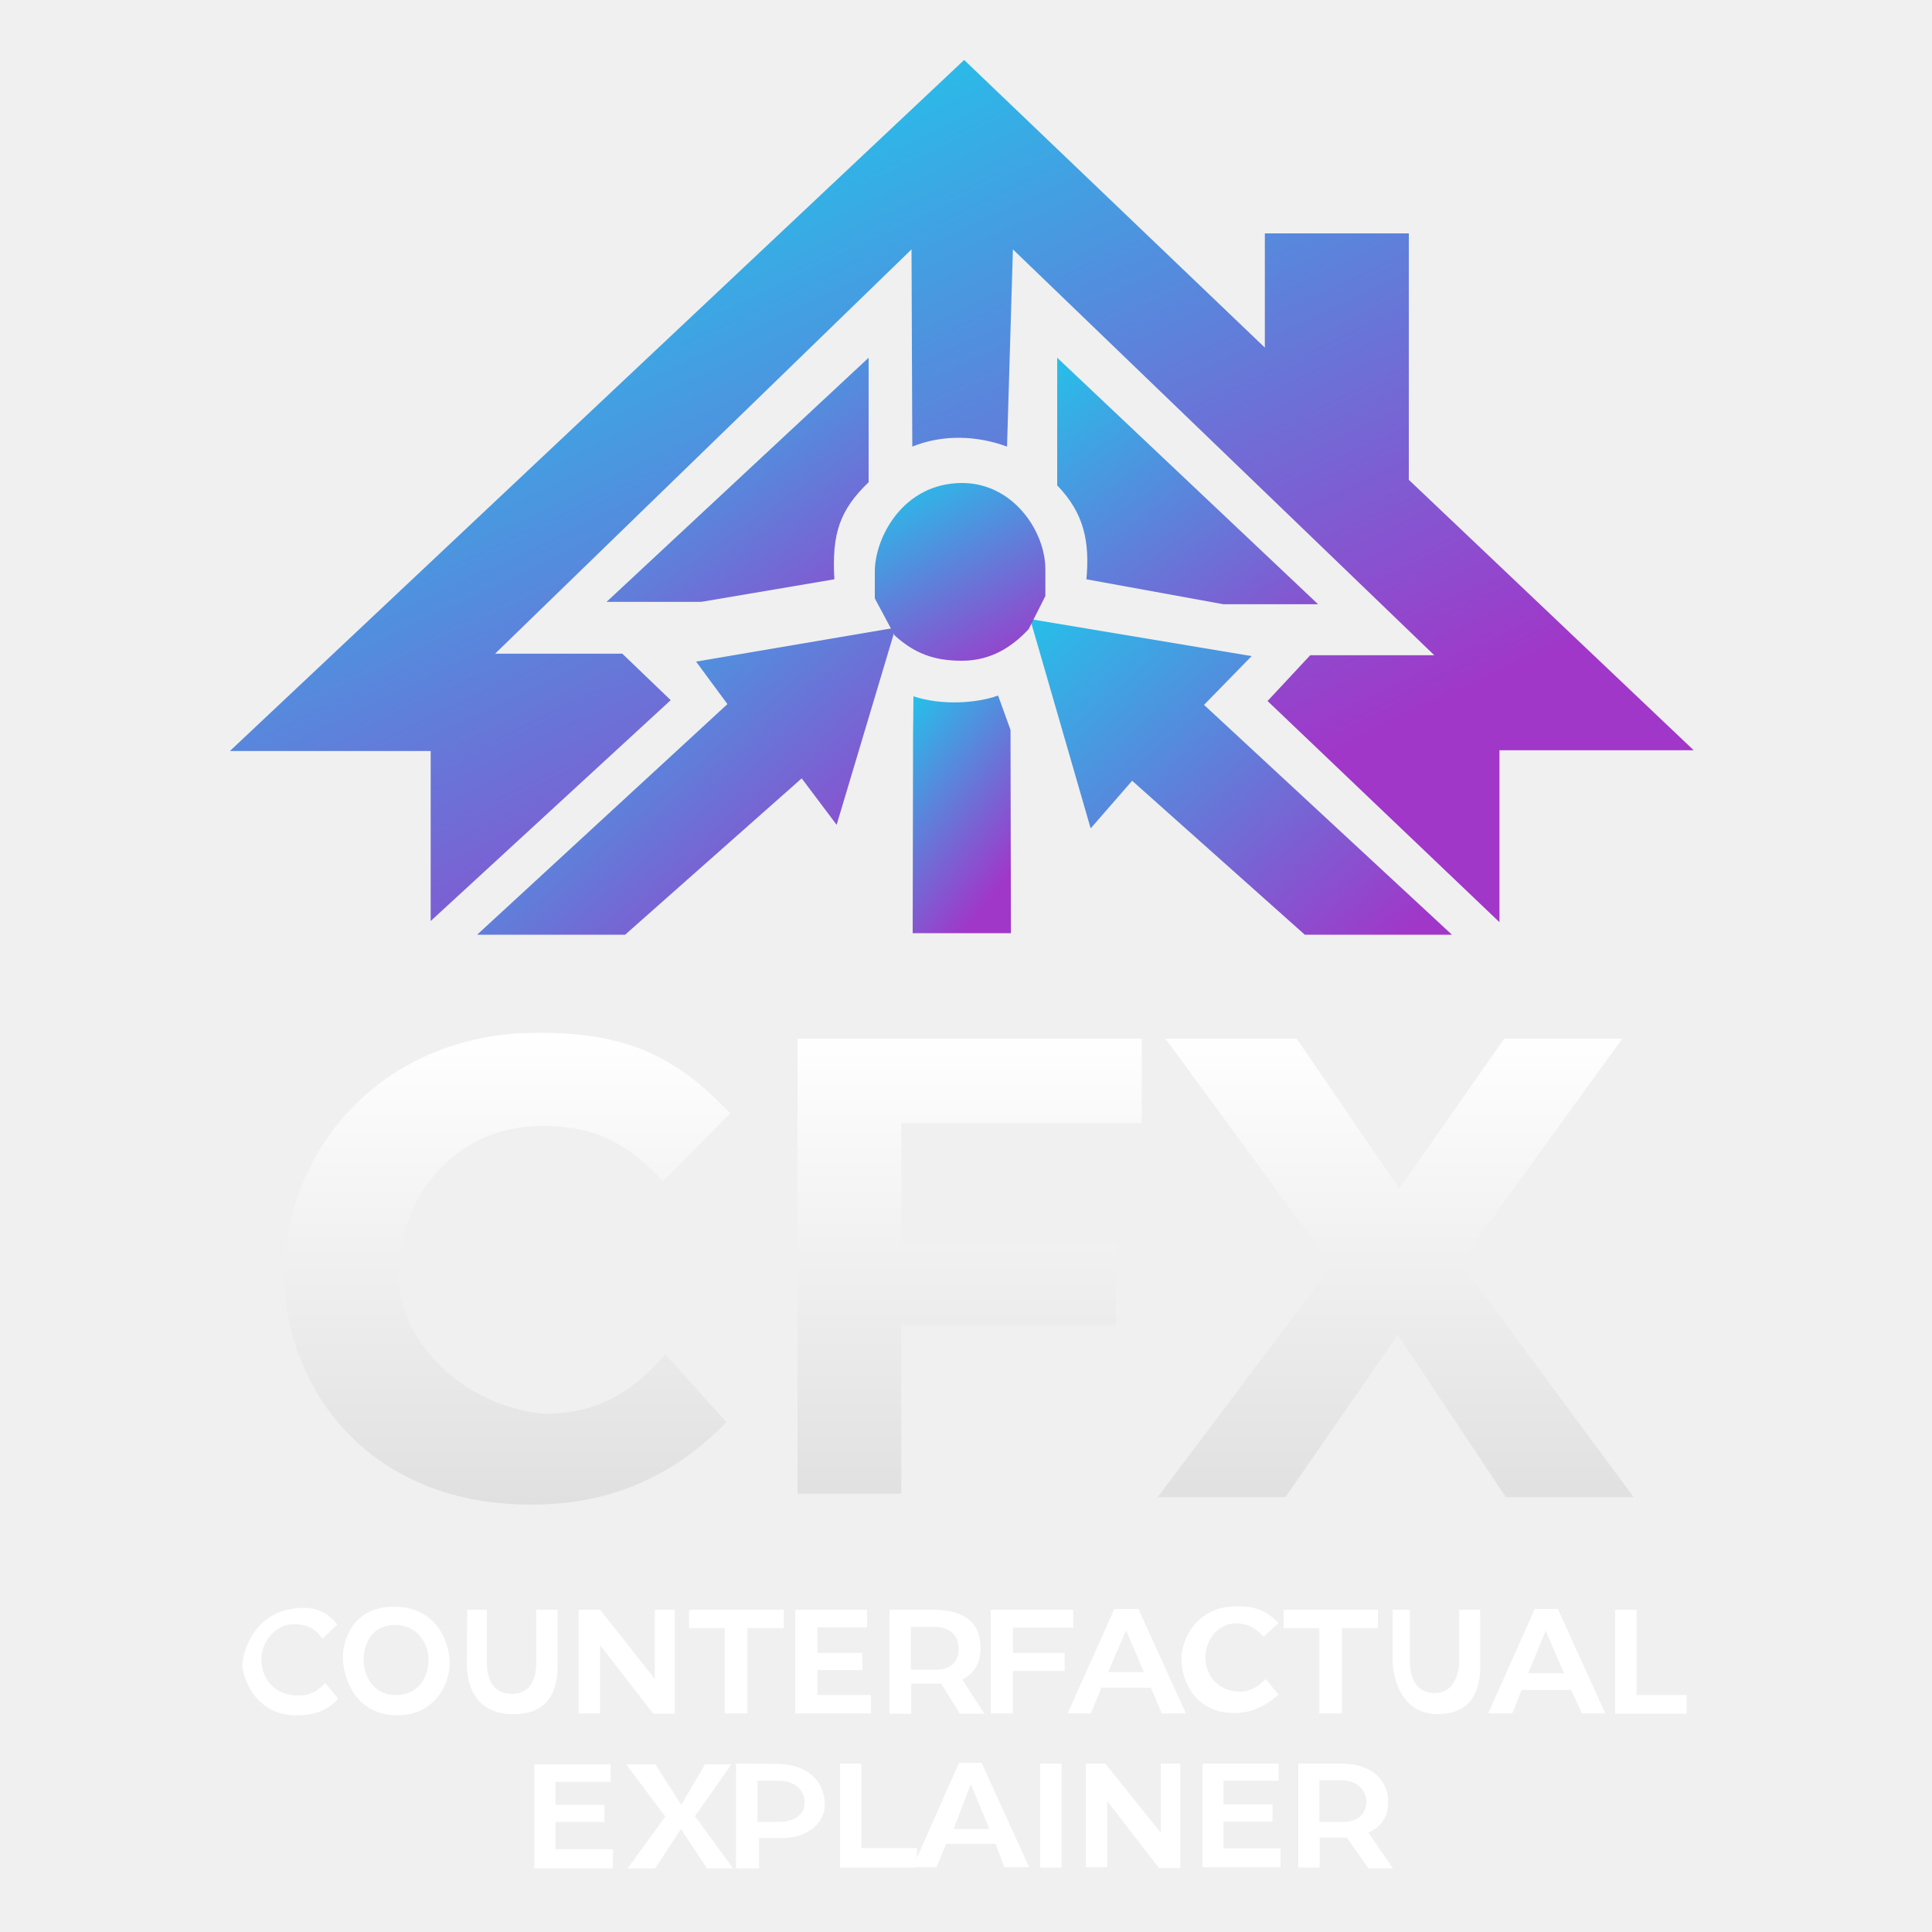
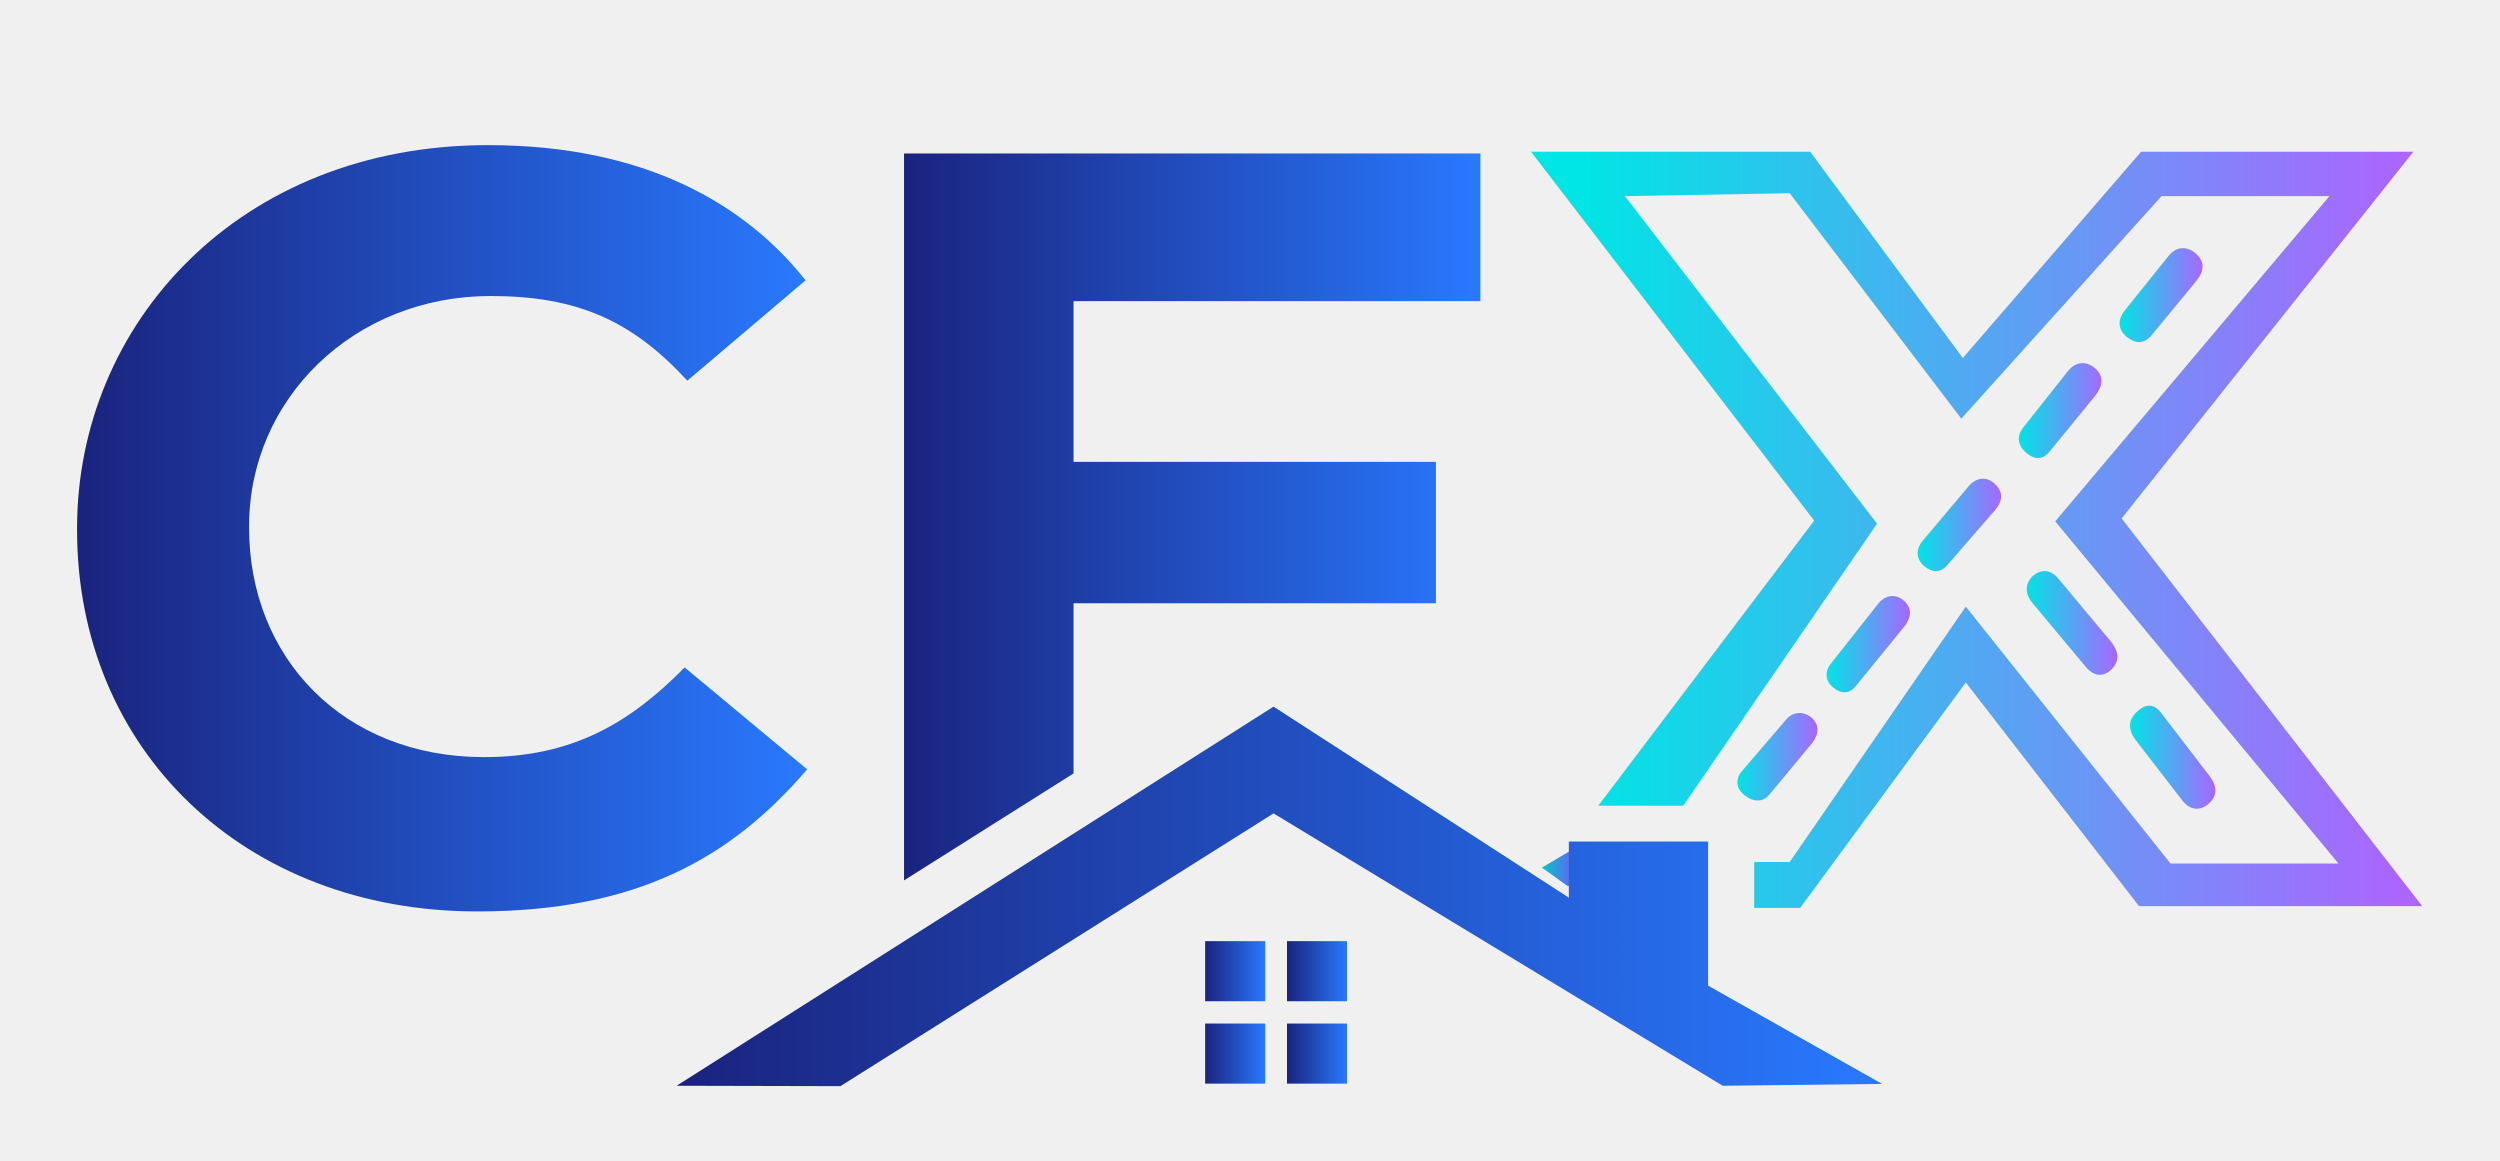
- <svg xmlns="http://www.w3.org/2000/svg" width="250" height="250" fill="none" viewBox="0 0 250 250">
-   <path d="m182.3 62.09v-31.89h-18.63v14.78l-38.91-37.22-95.01 89.42h25.98v22l31.06-28.58-6.26-6.01h-16.47l53.89-52.32 0.1 25.52c4.01-1.62 8.41-1.42 12.26 0l0.76-25.52 54.53 52.52h-16.06l-5.52 5.92 30.01 28.62v-22.25h25.13l-36.86-34.99z" fill="url(#paint0_linear_1143_5382)" />
-   <path d="m136.8 46.29v16.52c3.47 3.58 4.23 7.26 3.78 12.15l17.73 3.23h12.25l-33.76-31.9z" fill="url(#paint1_linear_1143_5382)" />
-   <path d="m112.4 46.29v16.11c-3.72 3.58-4.78 6.61-4.43 12.56l-17.23 2.92h-12.25l33.91-31.59z" fill="url(#paint2_linear_1143_5382)" />
-   <path d="m155.8 91.21 6.16-6.31-28.66-4.79 7.83 27.08 5.37-6.16 22.34 19.92h19.04l-32.08-29.74z" fill="url(#paint3_linear_1143_5382)" />
-   <path d="m90.07 85.61 4.06 5.5-32.39 29.84h19.15l22.85-20.23 4.52 6.01 7.63-25.51-25.82 4.39z" fill="url(#paint4_linear_1143_5382)" />
-   <path d="m124.5 62.5c-7.68 0-11.3 7.12-11.3 11.45v3.48l2.57 4.8c2.62 2.36 5.14 3.27 8.68 3.27 3.72 0 6.44-1.72 8.65-4.08l2.17-4.29v-3.48c0-4.89-4.17-11.15-10.77-11.15z" fill="url(#paint5_linear_1143_5382)" />
-   <path d="m118.2 90.1-0.05 5-0.05 25.65h12.71l-0.05-26.3-1.61-4.45c-2.73 1.01-7.35 1.31-10.95 0.1z" fill="url(#paint6_linear_1143_5382)" />
-   <path d="m36.77 208.4c-4.59 1.36-5.65 6.44-5.37 7.62 0.61 2.75 2.56 5.79 6.66 5.94 1.91 0.07 4.22-0.35 5.69-2.17l-1.67-2.02c-1.21 1.31-2.36 1.72-3.87 1.62-3.08-0.21-4.39-2.56-4.39-4.65 0-2.61 2.16-4.68 4.29-4.57 1.71 0.05 2.57 0.5 3.62 1.86l1.92-1.81c-1.72-2.17-3.83-2.57-6.88-1.82z" fill="#ffffff" />
-   <path d="m50.95 207.9c-5.11 0-6.58 4.13-6.58 6.54 0 2.83 1.77 7.52 6.99 7.52 4.96 0 6.83-4.09 6.83-6.71 0-2.82-1.72-7.35-7.24-7.35zm0.26 11.44c-3.05 0-4.16-2.67-4.16-4.54 0-2.27 1.21-4.53 4.06-4.53 2.92 0 4.39 2.41 4.34 4.63-0.05 1.97-1.16 4.44-4.24 4.44z" fill="#ffffff" />
-   <path d="m60.46 208.3-0.05 6.75c-0.05 2.52 0.76 6.76 6.02 6.76 5.22 0 5.72-3.99 5.72-6.26v-7.25h-2.77v7.05c0 1.72-0.66 3.83-3.12 3.83-2.52 0-3.27-2.01-3.27-4.08v-6.8h-2.53z" fill="#ffffff" />
-   <path d="m74.88 208.3v13.41h2.77v-8.83l6.89 8.88h2.77v-13.46h-2.57v8.97l-7.09-8.97h-2.77z" fill="#ffffff" />
-   <path d="m89.17 208.3v2.37h4.61v11.04h2.93v-11.04h4.71v-2.37h-12.25z" fill="#ffffff" />
-   <path d="m102.9 208.3v13.41h9.8v-2.37h-6.93v-3.23h5.82v-2.22h-5.82v-3.32h6.43v-2.27h-9.3z" fill="#ffffff" />
-   <path d="m115.1 208.3v13.46h2.82v-3.89h3.87l2.42 3.89h3.17l-2.87-4.44c1.71-0.81 2.37-2.32 2.37-4.09 0-3.17-1.92-4.93-6.2-4.93h-5.58zm2.77 2.22h3.07c1.86 0 3.12 1.01 3.12 2.82 0 1.91-1.31 2.72-2.92 2.72h-3.27v-5.54z" fill="#ffffff" />
-   <path d="m128.2 208.3v13.41h2.87v-5.5h6.69v-2.32h-6.69v-3.27h7.8v-2.32h-10.67z" fill="#ffffff" />
-   <path d="m144.2 208.2-6.05 13.51h3.02l1.36-3.33h6.39l1.41 3.33h3.12l-6.14-13.51h-3.11zm1.51 2.77 2.31 5.39h-4.63l2.32-5.39z" fill="#ffffff" />
-   <path d="m159.2 207.9c-4.62 0.4-6.33 4.48-6.33 6.7 0 2.82 1.66 6.86 6.48 7.06 1.91 0.07 3.88-0.45 6.1-2.37l-1.67-2.02c-1.31 1.41-2.67 1.72-3.73 1.62-3.07-0.31-4.08-2.73-4.08-4.44 0-2.27 1.66-4.39 3.98-4.39 1.41 0 2.47 0.56 3.58 1.72l1.92-1.77c-1.82-1.81-3.38-2.31-6.25-2.11z" fill="#ffffff" />
-   <path d="m166.1 208.3v2.37h4.62v11.04h2.92v-11.04h4.66v-2.37h-12.2z" fill="#ffffff" />
-   <path d="m180.2 208.3v6.35c0 3.02 1.46 7.16 5.82 7.16 4.72 0 5.52-3.53 5.52-6.15v-7.36h-2.72v6.75c0 1.72-0.85 4.04-3.11 4.04-2.37 0-3.28-1.82-3.28-4.29v-6.5h-2.23z" fill="#ffffff" />
-   <path d="m198.6 208.2-6.03 13.51h3.12l1.21-3.03h6.39l1.42 3.03h3.02l-6.15-13.51h-2.98zm1.41 2.82 2.37 5.49h-4.63l2.26-5.49z" fill="#ffffff" />
-   <path d="m209 208.3v13.46h9.25v-2.42h-6.48v-11.04h-2.77z" fill="#ffffff" />
-   <path d="m69.15 228.3v13.46h10.16v-2.47h-7.44v-3.53h6.34v-2.22h-6.34v-2.97h7.14v-2.27h-9.86z" fill="#ffffff" />
-   <path d="m81.02 228.3 5.07 6.76-4.87 6.7h3.57l3.32-5.09 3.37 5.09h3.37l-4.92-6.75 4.72-6.71h-3.42l-3.07 5.24-3.37-5.24h-3.77z" fill="#ffffff" />
-   <path d="m95.25 228.2v13.56h2.97v-3.93h3.12c3.27 0 5.39-2.07 5.39-4.24 0-2.82-1.87-5.34-6.34-5.34l-5.14-0.05zm2.77 2.22h2.72c2.01 0 3.38 1.11 3.38 2.92 0 1.52-1.42 2.42-3.43 2.42h-2.67v-5.34z" fill="#ffffff" />
-   <path d="m108.7 228.2v13.46h9.95v-2.52h-7.18v-10.94h-2.77z" fill="#ffffff" />
-   <path d="m124.1 228.1-5.99 13.51h3.07l1.26-3.02h6.4l1.1 3.02h3.23l-6.15-13.51h-2.92zm1.51 2.77 2.42 5.8h-4.63l2.21-5.8z" fill="#ffffff" />
-   <path d="m134.6 228.2v13.46h2.77v-13.46h-2.77z" fill="#ffffff" />
-   <path d="m140.5 228.2v13.41h2.77v-8.57l6.69 8.67h2.77v-13.51h-2.52v8.98l-7.19-8.98h-2.52z" fill="#ffffff" />
-   <path d="m155.6 228.2v13.41h10.1v-2.42h-7.38v-3.48h6.34v-2.22h-6.34v-3.07h7.13v-2.22h-9.85z" fill="#ffffff" />
-   <path d="m168 228.2v13.46h2.77v-3.88h3.52l2.77 3.98h3.17l-3.17-4.64c1.71-0.7 2.57-2.06 2.57-3.98 0-2.82-2.22-4.94-6.04-4.94h-5.59zm2.72 2.17h2.92c1.86 0 3.17 1.21 3.17 2.77 0 1.66-1.26 2.62-2.97 2.62h-3.12v-5.39z" fill="#ffffff" />
-   <path d="m67.19 133.7c-18.83 1.21-30.38 15.78-30.38 31.41 0 13.66 10.1 29.59 31.94 29.59 9.26 0 17.85-3.02 25.24-10.68l-7.89-8.78c-5.12 5.96-10.15 7.72-15.67 7.72-11.25-1.16-18.88-10.04-18.88-17.9 0-9.99 7.18-19.37 18.58-19.37 6.94 0 11.06 2.27 15.67 7.16l8.69-8.78c-7.43-7.85-14.27-10.88-27.3-10.37z" fill="url(#paint7_linear_1143_5382)" />
-   <path d="m103.2 134.4v58.89h13.43v-21.83h27.79v-10.4h-27.79v-15.73h31.11v-10.93h-44.54z" fill="url(#paint7_linear_1143_5382)" />
-   <path d="m150.8 134.4 21.53 29.35-22.53 29.99h16.53l14.54-21.02 13.99 21.02h16.53l-22.43-30.4 20.97-28.94h-15.28l-13.58 19.41-13.28-19.41h-16.99z" fill="url(#paint7_linear_1143_5382)" />
+ <svg xmlns="http://www.w3.org/2000/svg" width="446" height="207" fill="none" viewBox="0 0 446 207">
+   <path d="m281.8 150.8-6.73 3.98 4.61 3.31 2.12-0.33v-6.96z" fill="url(#paint1_linear_369_619)" />
+   <path d="m378.5 92.49 52.05-65.42h-48.58l-31.8 36.8-27.24-36.8h-49.79l50.51 65.81-38.52 50.86h15.15l34.59-50.32-44.99-58.43 29.4-0.52 30.62 40.22 35.72-39.7h29.95l-48.92 58.02 50.52 61.04h-29.95l-36.52-45.83-31.42 45.56h-6.33v8.2h8.19l29.56-40.22 30.9 39.89h50.52l-53.62-69.16z" fill="url(#paint2_linear_369_619)" />
+   <path d="m311.4 142c-1.7-1.2-1.82-2.92-0.78-4.27l7.99-9.32c1.27-1.54 3.17-1.54 4.53-0.41 1.44 1.2 1.38 2.92 0.24 4.45l-7.7 9.29c-1.21 1.53-3.04 1.23-4.28 0.26z" fill="url(#paint3_linear_369_619)" />
+   <path d="m327.1 122.7c-1.51-1.2-1.62-2.92-0.42-4.38l8.45-10.69c1.36-1.66 3.26-1.66 4.62-0.39 1.44 1.36 1.2 3.02-0.07 4.6l-8.58 10.53c-1.27 1.61-2.78 1.31-4 0.33z" fill="url(#paint4_linear_369_619)" />
+   <path d="m343.4 101.1c-1.6-1.3-1.7-3.02-0.4-4.62l8.25-9.79c1.44-1.66 3.34-1.66 4.7-0.3 1.51 1.46 1.27 3.12-0.09 4.69l-8.39 9.65c-1.36 1.64-2.8 1.34-4.07 0.37z" fill="url(#paint5_linear_369_619)" />
+   <path d="m361.5 80.79c-1.57-1.3-1.81-3.02-0.45-4.66l7.86-9.92c1.44-1.82 3.4-1.82 4.91-0.46 1.6 1.46 1.29 3.18-0.07 4.9l-8 9.79c-1.44 1.85-2.95 1.45-4.25 0.35z" fill="url(#paint6_linear_369_619)" />
+   <path d="m379.5 60.18c-1.67-1.36-1.8-3.08-0.44-4.8l7.73-9.62c1.44-1.89 3.4-1.89 4.97-0.5 1.7 1.5 1.43 3.22 0 4.94l-7.87 9.55c-1.44 1.79-3.04 1.46-4.39 0.43z" fill="url(#paint7_linear_369_619)" />
+   <path d="m362.6 102.8c-1.51 1.6-1.31 3.32 0.2 5.04l9.33 11.16c1.54 1.85 3.3 1.72 4.66 0.33 1.51-1.6 1.11-3.39-0.4-5.11l-9.2-11.02c-1.51-1.78-3.24-1.59-4.59-0.4z" fill="url(#paint8_linear_369_619)" />
+   <path d="m381.2 127c-1.6 1.46-1.53 3.25-0.24 4.97l8.33 10.79c1.44 1.92 3.33 1.92 4.84 0.53 1.64-1.53 1.33-3.32-0.17-5.14l-8.45-11.02c-1.44-1.85-3.01-1.39-4.31-0.13z" fill="url(#paint9_linear_369_619)" />
+   <path d="m13.75 94.61v-0.4c0-36.45 28.93-68.32 73.28-68.32 28.13 0 45.96 10.59 56.68 24.12l-21.09 17.9c-9.91-10.75-19.68-15.1-35.11-15.1-24.38 0-43.07 18.37-43.07 41v0.4c0 23.02 16.73 40.86 41.92 40.86 15.83 0 26.07-6.15 35.78-16l21.85 18.18c-13.52 15.76-30.27 25.35-58.86 25.35-41.6 0-71.38-28.85-71.38-67.99z" fill="url(#paint10_linear_369_619)" />
+   <path d="m161.3 27.38h102.8v26.34h-72.58v28.68h64.65v25.22h-64.65v30.36l-30.24 19.08v-129.7z" fill="url(#paint11_linear_369_619)" />
+   <path d="m120.7 193.7 106.5-67.64 52.68 34.08v-10.01h24.85v25.71l31.04 17.53-28.44 0.33-80.13-48.59-77.27 48.66-29.19-0.07z" fill="url(#paint12_linear_369_619)" />
+   <path d="m215 167.9h10.72v10.72h-10.72v-10.72z" fill="url(#paint13_linear_369_619)" />
+   <path d="m229.6 167.9h10.71v10.72h-10.71v-10.72z" fill="url(#paint14_linear_369_619)" />
+   <path d="m215 182.6h10.72v10.72h-10.72v-10.72z" fill="url(#paint15_linear_369_619)" />
+   <path d="m229.6 182.6h10.71v10.72h-10.71v-10.72z" fill="url(#paint16_linear_369_619)" />
  <defs>
-     <linearGradient id="paint0_linear_1143_5382" x1="56.97" x2="104.8" y1="29.48" y2="130.1" gradientUnits="userSpaceOnUse">
-       <stop stop-color="#20C6EB" offset="0" />
-       <stop stop-color="#A037C9" offset="1" />
+     <linearGradient id="paint1_linear_369_619" x1="275.1" x2="281.8" y1="154.5" y2="154.5" gradientUnits="userSpaceOnUse">
+       <stop stop-color="#00C8C8" offset="0" />
+       <stop stop-color="#7C4DFF" offset="1" />
    </linearGradient>
-     <linearGradient id="paint1_linear_1143_5382" x1="134.9" x2="168" y1="44.23" y2="92.68" gradientUnits="userSpaceOnUse">
-       <stop stop-color="#20C6EB" offset="0" />
-       <stop stop-color="#A037C9" offset="1" />
+     <linearGradient id="paint2_linear_369_619" x1="281.8" x2="427.2" y1="94.22" y2="94.22" gradientUnits="userSpaceOnUse">
+       <stop stop-color="#00E5E5" offset="0" />
+       <stop stop-color="#AA66FF" offset="1" />
    </linearGradient>
-     <linearGradient id="paint2_linear_1143_5382" x1="76.14" x2="109.3" y1="44.23" y2="92.68" gradientUnits="userSpaceOnUse">
-       <stop stop-color="#20C6EB" offset="0" />
-       <stop stop-color="#A037C9" offset="1" />
+     <linearGradient id="paint3_linear_369_619" x1="309.8" x2="324.2" y1="134.9" y2="134.9" gradientUnits="userSpaceOnUse">
+       <stop stop-color="#00E5E5" offset="0" />
+       <stop stop-color="#AA66FF" offset="1" />
    </linearGradient>
-     <linearGradient id="paint3_linear_1143_5382" x1="130.4" x2="173.2" y1="78.52" y2="128.2" gradientUnits="userSpaceOnUse">
-       <stop stop-color="#20C6EB" offset="0" />
-       <stop stop-color="#A037C9" offset="1" />
+     <linearGradient id="paint4_linear_369_619" x1="325.7" x2="340.8" y1="114.7" y2="114.7" gradientUnits="userSpaceOnUse">
+       <stop stop-color="#00E5E5" offset="0" />
+       <stop stop-color="#AA66FF" offset="1" />
    </linearGradient>
-     <linearGradient id="paint4_linear_1143_5382" x1="60.03" x2="102.8" y1="79.07" y2="128.8" gradientUnits="userSpaceOnUse">
-       <stop stop-color="#20C6EB" offset="0" />
-       <stop stop-color="#A037C9" offset="1" />
+     <linearGradient id="paint5_linear_369_619" x1="341.9" x2="357.1" y1="93.39" y2="93.39" gradientUnits="userSpaceOnUse">
+       <stop stop-color="#00E5E5" offset="0" />
+       <stop stop-color="#AA66FF" offset="1" />
    </linearGradient>
-     <linearGradient id="paint5_linear_1143_5382" x1="114.3" x2="128.9" y1="61.92" y2="88.55" gradientUnits="userSpaceOnUse">
-       <stop stop-color="#20C6EB" offset="0" />
-       <stop stop-color="#A037C9" offset="1" />
+     <linearGradient id="paint6_linear_369_619" x1="360.1" x2="375.2" y1="72.53" y2="72.53" gradientUnits="userSpaceOnUse">
+       <stop stop-color="#00E5E5" offset="0" />
+       <stop stop-color="#AA66FF" offset="1" />
    </linearGradient>
-     <linearGradient id="paint6_linear_1143_5382" x1="117.9" x2="137.5" y1="89.06" y2="104.7" gradientUnits="userSpaceOnUse">
-       <stop stop-color="#20C6EB" offset="0" />
-       <stop stop-color="#A037C9" offset="1" />
+     <linearGradient id="paint7_linear_369_619" x1="377.9" x2="393" y1="52.95" y2="52.95" gradientUnits="userSpaceOnUse">
+       <stop stop-color="#00E5E5" offset="0" />
+       <stop stop-color="#AA66FF" offset="1" />
    </linearGradient>
-     <linearGradient id="paint7_linear_1143_5382" x1="124" x2="124" y1="133.6" y2="194.7" gradientUnits="userSpaceOnUse">
-       <stop stop-color="#ffffff" offset="0" />
-       <stop stop-color="#e0e0e0" offset="1" />
+     <linearGradient id="paint8_linear_369_619" x1="361.2" x2="377.7" y1="111.4" y2="111.4" gradientUnits="userSpaceOnUse">
+       <stop stop-color="#00E5E5" offset="0" />
+       <stop stop-color="#AA66FF" offset="1" />
+     </linearGradient>
+     <linearGradient id="paint9_linear_369_619" x1="379.7" x2="395.3" y1="135" y2="135" gradientUnits="userSpaceOnUse">
+       <stop stop-color="#00E5E5" offset="0" />
+       <stop stop-color="#AA66FF" offset="1" />
+     </linearGradient>
+     <linearGradient id="paint10_linear_369_619" x1="13.75" x2="144" y1="94.24" y2="94.24" gradientUnits="userSpaceOnUse">
+       <stop stop-color="#1A237E" offset="0" />
+       <stop stop-color="#2979FF" offset="1" />
+     </linearGradient>
+     <linearGradient id="paint11_linear_369_619" x1="161.3" x2="264.1" y1="92.22" y2="92.22" gradientUnits="userSpaceOnUse">
+       <stop stop-color="#1A237E" offset="0" />
+       <stop stop-color="#2979FF" offset="1" />
+     </linearGradient>
+     <linearGradient id="paint12_linear_369_619" x1="120.7" x2="335.7" y1="160" y2="160" gradientUnits="userSpaceOnUse">
+       <stop stop-color="#1A237E" offset="0" />
+       <stop stop-color="#2979FF" offset="1" />
+     </linearGradient>
+     <linearGradient id="paint13_linear_369_619" x1="215" x2="225.7" y1="173.3" y2="173.3" gradientUnits="userSpaceOnUse">
+       <stop stop-color="#1A237E" offset="0" />
+       <stop stop-color="#2979FF" offset="1" />
+     </linearGradient>
+     <linearGradient id="paint14_linear_369_619" x1="229.6" x2="240.4" y1="173.3" y2="173.3" gradientUnits="userSpaceOnUse">
+       <stop stop-color="#1A237E" offset="0" />
+       <stop stop-color="#2979FF" offset="1" />
+     </linearGradient>
+     <linearGradient id="paint15_linear_369_619" x1="215" x2="225.7" y1="187.9" y2="187.9" gradientUnits="userSpaceOnUse">
+       <stop stop-color="#1A237E" offset="0" />
+       <stop stop-color="#2979FF" offset="1" />
+     </linearGradient>
+     <linearGradient id="paint16_linear_369_619" x1="229.6" x2="240.4" y1="187.9" y2="187.9" gradientUnits="userSpaceOnUse">
+       <stop stop-color="#1A237E" offset="0" />
+       <stop stop-color="#2979FF" offset="1" />
    </linearGradient>
  </defs>
</svg>
